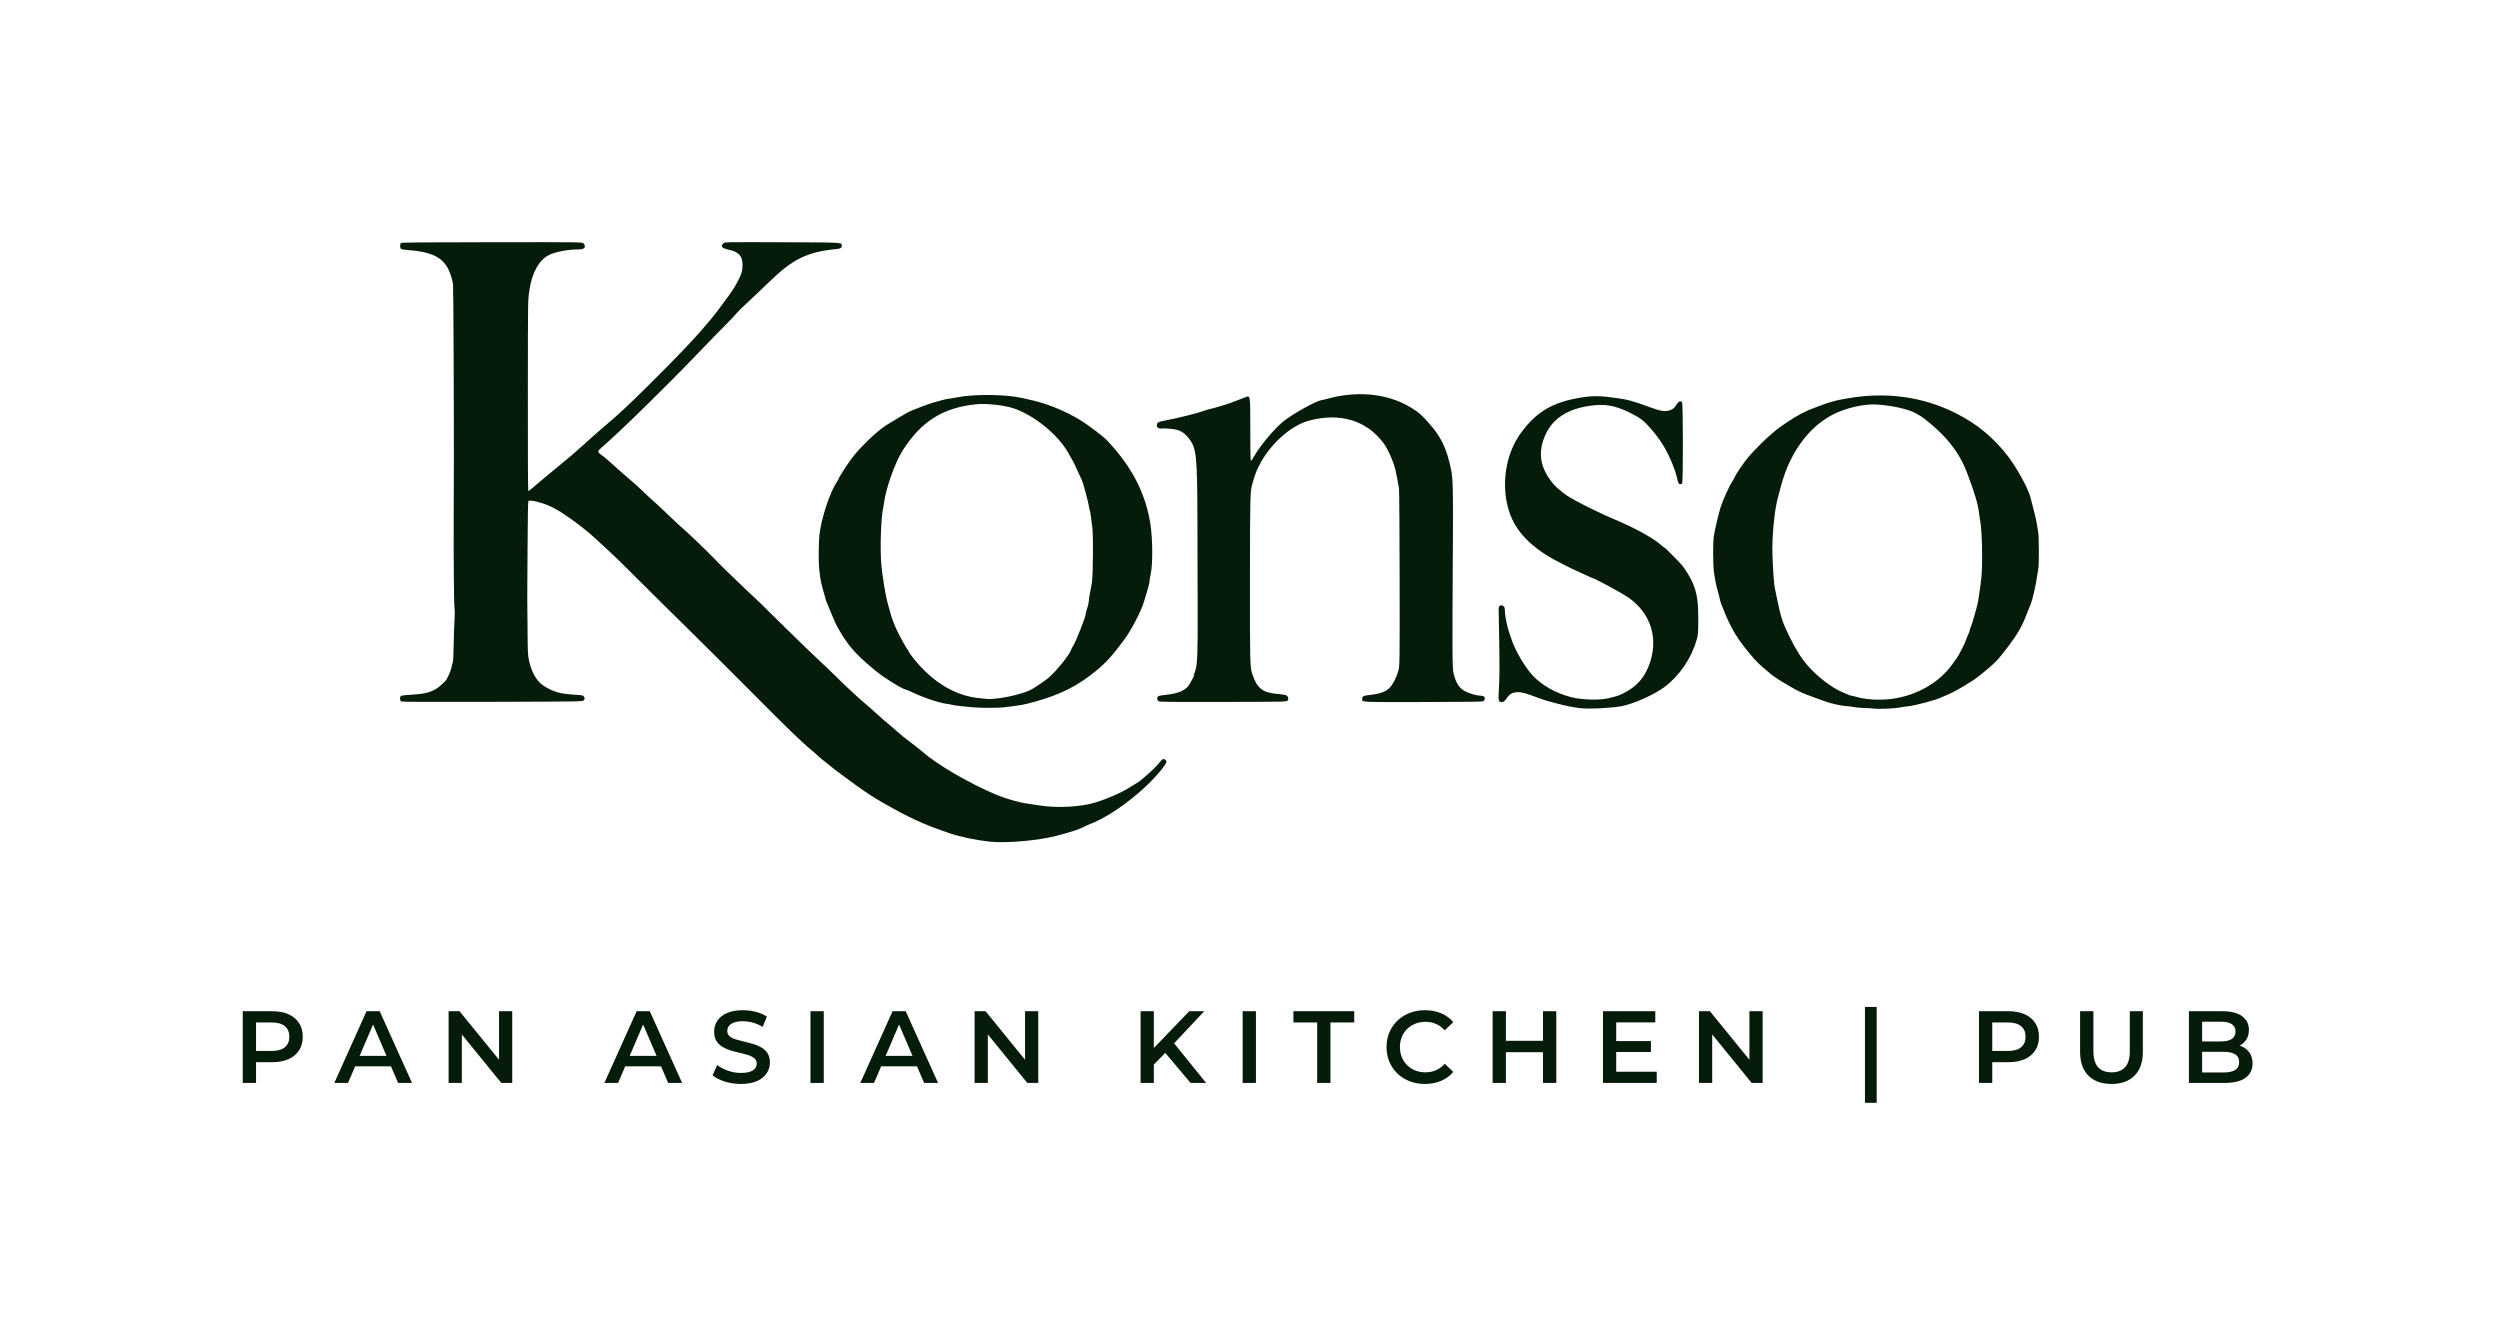
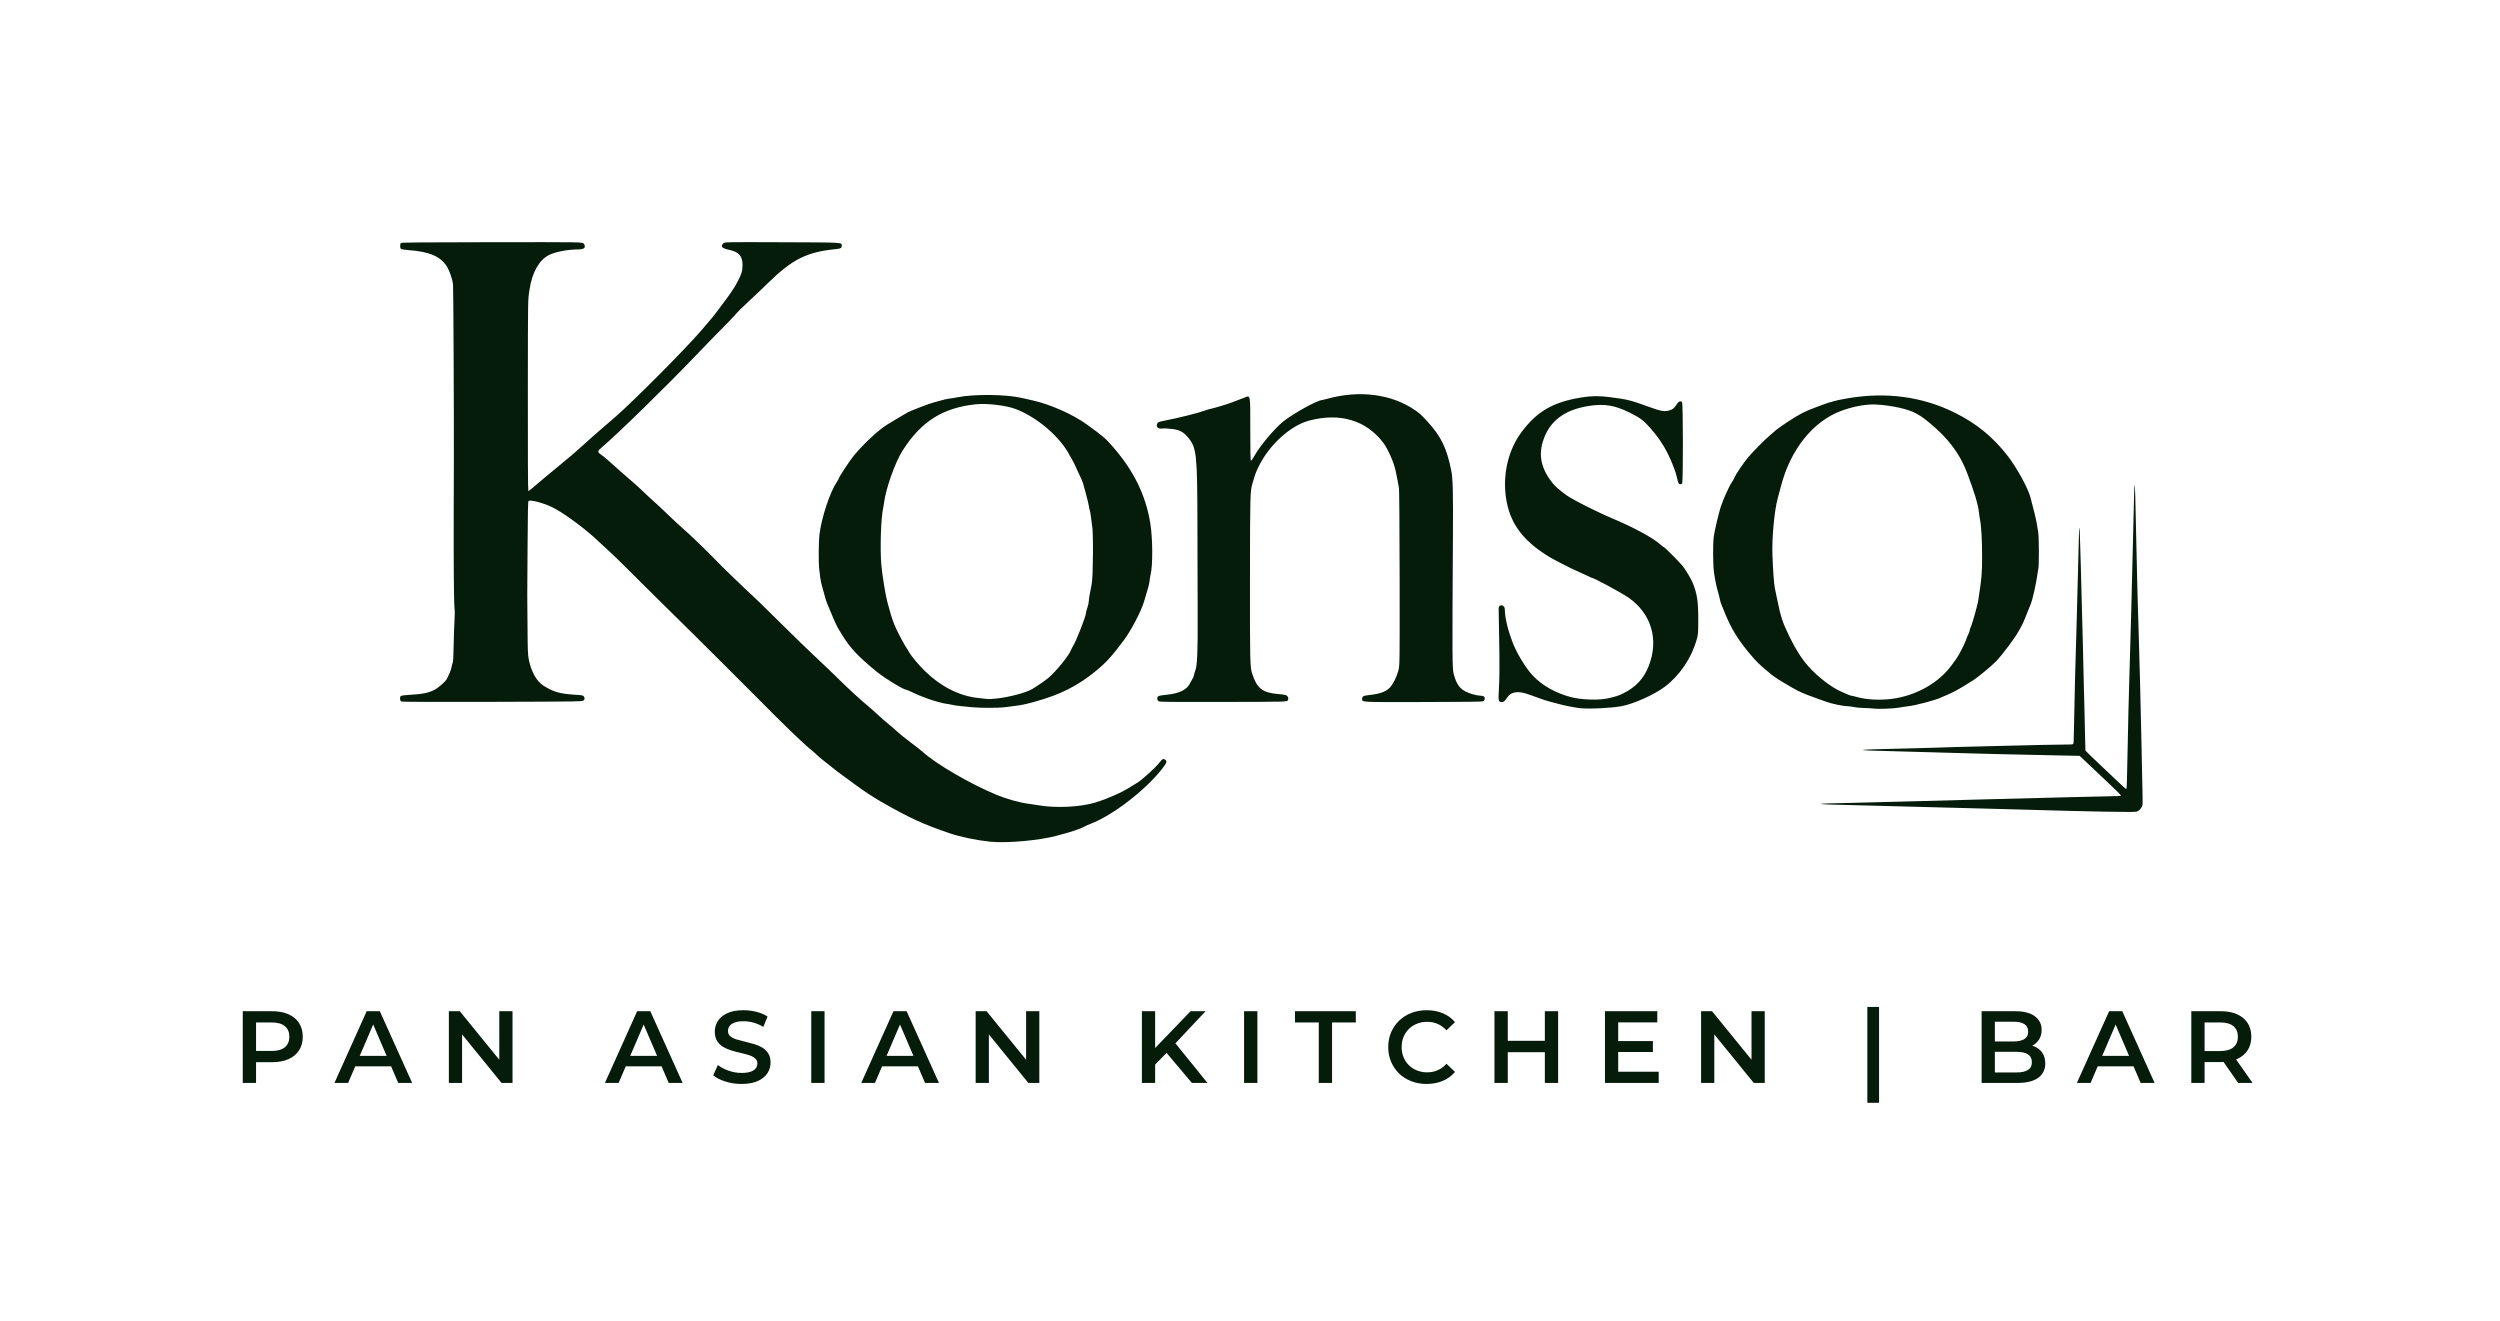
<svg xmlns="http://www.w3.org/2000/svg" viewBox="105 350 1070 565" width="1070" height="565">
  <path transform="translate(260 440)" fill="#051C0A" fill-rule="evenodd" d="M268.75 270.24 C262.92 269.63 256.16 268.23 251.43 266.63 C240.30 262.87 234.21 260.07 222.00 253.07 C218.72 251.19 214.41 248.34 211.02 245.82 C209.59 244.75 207.55 243.26 206.49 242.50 C204.03 240.75 200.64 238.15 199.48 237.12 C198.99 236.69 197.98 235.88 197.23 235.33 C196.49 234.77 195.37 233.83 194.76 233.22 C194.14 232.62 193.01 231.62 192.24 231.00 C188.63 228.09 180.80 220.53 168.58 208.16 C164.50 204.03 143.81 183.41 140.75 180.42 C135.58 175.37 119.15 159.11 113.14 153.10 C108.88 148.83 104.75 144.92 99.62 140.29 C93.80 135.02 85.47 129.03 81.12 126.98 C77.21 125.14 71.88 123.77 71.20 124.45 C70.98 124.67 70.88 129.57 70.80 144.19 C70.75 154.88 70.69 164.07 70.67 164.62 C70.66 165.18 70.67 167.65 70.71 170.12 C70.74 172.60 70.78 176.59 70.79 179.00 C70.84 188.48 70.92 190.38 71.36 192.47 C72.44 197.65 74.72 201.64 77.62 203.48 C81.96 206.22 84.67 206.97 91.69 207.39 C94.17 207.54 94.55 207.62 94.88 208.08 C95.36 208.77 95.35 209.08 94.81 209.73 C94.38 210.27 94.38 210.27 55.80 210.39 C29.46 210.46 17.06 210.42 16.73 210.24 C16.08 209.89 16.05 208.12 16.69 207.79 C16.93 207.67 18.59 207.49 20.38 207.39 C26.01 207.09 28.76 206.50 31.35 205.02 C32.88 204.14 35.59 201.74 36.11 200.80 C37.17 198.87 38.00 196.88 38.22 195.70 C38.35 194.97 38.60 194.04 38.76 193.62 C38.96 193.13 39.10 190.63 39.16 186.38 C39.21 182.80 39.37 178.12 39.51 175.97 C39.65 173.65 39.67 171.36 39.54 170.34 C39.26 168.08 39.12 151.52 39.19 127.25 C39.22 116.46 39.25 107.23 39.25 106.75 C39.30 85.97 39.05 32.92 38.90 31.75 C38.54 29.05 37.31 25.60 36.01 23.69 C33.28 19.63 28.58 17.69 19.96 17.06 C18.22 16.93 16.88 16.71 16.64 16.52 C16.14 16.10 16.12 14.42 16.62 14.00 C16.91 13.77 25.52 13.69 55.64 13.66 C94.29 13.62 94.29 13.62 94.77 14.22 C96.00 15.73 95.16 16.75 92.67 16.75 C88.03 16.76 82.76 17.75 79.98 19.14 C75.75 21.26 72.73 26.60 71.65 33.88 C70.92 38.81 70.97 35.84 70.92 75.75 C70.88 103.76 70.96 120.04 71.12 120.20 C71.17 120.25 72.05 119.58 73.06 118.71 C75.71 116.44 81.45 111.63 83.62 109.88 C88.21 106.16 91.39 103.44 94.75 100.37 C96.74 98.55 100.18 95.49 102.40 93.59 C104.61 91.68 107.25 89.40 108.27 88.52 C115.77 82.04 137.95 59.76 144.78 51.86 C149.53 46.37 150.24 45.51 152.51 42.48 C158.08 35.07 159.03 33.67 160.70 30.51 C162.37 27.33 162.79 25.95 162.81 23.50 C162.84 19.56 161.27 17.81 156.78 16.85 C153.94 16.24 153.29 15.44 154.57 14.16 C155.14 13.59 155.14 13.59 179.75 13.68 C206.85 13.78 205.25 13.68 205.25 15.28 C205.25 16.17 204.78 16.42 202.74 16.62 C190.52 17.80 184.19 20.92 174.14 30.73 C171.65 33.15 167.57 37.03 165.06 39.35 C162.55 41.68 160.50 43.68 160.50 43.79 C160.50 43.99 154.31 50.43 150.22 54.48 C149.17 55.52 146.07 58.74 143.32 61.62 C130.79 74.79 109.59 95.51 102.43 101.59 C100.67 103.09 100.64 103.50 102.25 104.58 C103.40 105.35 105.48 107.14 111.46 112.53 C112.74 113.68 114.66 115.34 115.71 116.21 C116.76 117.08 118.81 118.94 120.25 120.35 C121.69 121.76 123.83 123.74 125.00 124.76 C126.17 125.78 128.98 128.41 131.25 130.60 C133.52 132.79 136.12 135.21 137.04 135.98 C139.51 138.05 147.39 145.63 151.25 149.63 C153.11 151.56 155.64 154.09 156.88 155.24 C158.11 156.40 160.70 158.88 162.62 160.76 C164.55 162.63 166.57 164.53 167.12 164.98 C167.68 165.43 172.91 170.54 178.75 176.34 C184.60 182.13 191.80 189.12 194.75 191.85 C197.71 194.59 201.71 198.42 203.64 200.35 C207.24 203.95 213.52 209.74 215.99 211.74 C216.75 212.35 218.67 214.04 220.25 215.50 C221.83 216.96 224.08 218.93 225.25 219.88 C226.42 220.83 228.19 222.36 229.19 223.29 C230.19 224.21 232.78 226.29 234.94 227.91 C237.11 229.53 239.38 231.31 240.00 231.87 C245.76 237.08 260.12 245.43 271.46 250.17 C275.61 251.90 281.47 253.54 285.12 254.00 C286.23 254.14 288.06 254.42 289.21 254.62 C296.83 255.96 307.33 255.46 313.88 253.45 C319.27 251.79 325.28 249.12 328.88 246.77 C329.84 246.14 330.99 245.44 331.44 245.21 C333.28 244.26 339.45 238.70 341.26 236.37 C342.46 234.81 342.86 234.60 343.66 235.13 C344.65 235.77 344.40 236.51 342.23 239.25 C334.96 248.44 321.11 259.05 311.74 262.60 C310.85 262.93 309.61 263.49 308.99 263.85 C307.22 264.84 303.52 266.05 297.12 267.74 C289.48 269.76 275.75 270.96 268.75 270.24 Z M646.75 213.25 C645.99 213.14 644.19 213.03 642.75 213.02 C641.31 213.00 639.39 212.82 638.50 212.62 C637.61 212.43 636.31 212.26 635.62 212.25 C633.80 212.23 628.94 211.20 626.50 210.31 C625.33 209.89 622.97 209.04 621.25 208.42 C616.87 206.86 615.01 206.02 612.08 204.34 C606.88 201.34 604.33 199.71 602.83 198.44 C601.98 197.72 600.41 196.38 599.33 195.47 C598.26 194.55 596.70 193.04 595.87 192.09 C588.84 184.05 585.88 179.25 582.34 170.12 C582.12 169.57 581.80 168.77 581.62 168.34 C581.43 167.90 581.21 167.12 581.12 166.59 C581.03 166.06 580.70 164.72 580.38 163.62 C579.62 161.01 579.09 158.51 578.60 155.12 C578.13 151.91 578.08 142.48 578.51 139.50 C578.85 137.15 580.54 129.96 581.39 127.20 C582.34 124.15 585.03 118.14 586.24 116.39 C586.63 115.82 587.12 114.95 587.33 114.45 C587.96 112.93 591.29 108.01 593.30 105.62 C595.27 103.29 601.06 97.44 602.38 96.47 C602.79 96.16 603.74 95.33 604.50 94.62 C606.23 93.01 613.15 88.43 616.12 86.92 C618.35 85.80 619.59 85.27 622.25 84.29 C623.01 84.02 624.54 83.45 625.65 83.03 C626.77 82.61 628.19 82.15 628.81 82.02 C629.43 81.88 630.21 81.66 630.55 81.53 C630.90 81.40 633.13 80.95 635.52 80.53 C652.16 77.60 667.89 79.72 682.00 86.81 C691.12 91.39 698.09 97.12 704.31 105.15 C708.13 110.08 712.94 118.81 714.00 122.75 C715.39 127.90 716.54 132.66 716.74 134.06 C716.86 134.92 717.14 136.64 717.36 137.88 C717.72 139.92 717.74 152.91 717.38 153.49 C717.33 153.57 717.17 154.59 717.02 155.76 C716.51 159.71 714.90 166.85 714.13 168.59 C713.81 169.30 713.03 171.26 712.38 172.95 C710.43 178.04 708.65 181.16 704.76 186.38 C702.81 188.99 700.35 192.01 699.29 193.09 C697.36 195.07 691.13 200.21 689.50 201.17 C689.02 201.45 687.56 202.36 686.25 203.18 C683.29 205.06 680.15 206.72 677.89 207.62 C676.94 207.99 675.98 208.40 675.77 208.52 C673.96 209.51 664.99 211.91 661.75 212.27 C660.58 212.40 658.78 212.67 657.75 212.87 C655.50 213.30 648.67 213.54 646.75 213.25 Z M521.12 213.08 C518.44 212.75 514.07 211.88 512.03 211.27 C510.71 210.88 509.01 210.43 508.25 210.27 C507.49 210.12 505.36 209.42 503.50 208.73 C498.04 206.69 496.52 206.26 494.77 206.25 C492.64 206.25 491.20 206.94 490.16 208.46 C488.99 210.15 488.58 210.50 487.76 210.50 C486.38 210.50 486.22 209.87 486.49 205.61 C486.82 200.27 486.85 194.64 486.62 182.25 C486.51 176.27 486.42 170.99 486.42 170.53 C486.42 169.16 487.47 168.62 488.50 169.45 C488.98 169.83 489.06 170.18 489.12 172.01 C489.18 174.04 490.16 178.57 491.11 181.25 C491.33 181.87 491.79 183.20 492.14 184.22 C493.72 188.86 497.92 195.89 501.09 199.21 C505.12 203.43 510.73 206.60 517.25 208.33 C521.93 209.58 529.58 209.80 533.62 208.80 C537.49 207.84 537.82 207.73 539.88 206.70 C545.18 204.05 548.57 200.38 550.67 195.00 C555.04 183.80 551.83 172.77 542.21 165.93 C539.24 163.82 527.09 157.25 526.15 157.25 C526.10 157.25 524.52 156.52 522.63 155.63 C520.75 154.73 519.15 154.00 519.07 154.00 C518.77 154.00 509.91 149.45 508.29 148.47 C497.35 141.83 491.83 134.77 489.89 124.96 C487.80 114.37 490.18 103.03 496.18 94.98 C502.79 86.11 509.65 82.11 521.62 80.15 C526.92 79.29 530.44 79.37 538.05 80.53 C542.21 81.17 543.95 81.66 550.24 83.96 C555.79 86.00 557.35 86.28 559.55 85.64 C561.01 85.21 561.62 84.67 562.84 82.75 C563.48 81.74 564.42 81.47 564.92 82.15 C565.38 82.77 565.41 116.49 564.95 116.95 C564.79 117.11 564.40 117.25 564.11 117.25 C563.47 117.25 563.17 116.61 562.74 114.38 C562.32 112.22 560.48 107.46 558.69 103.89 C556.86 100.24 554.31 96.54 551.26 93.12 C548.31 89.81 547.00 88.84 542.38 86.55 C536.12 83.44 531.64 82.72 525.05 83.74 C514.28 85.42 507.88 90.43 505.26 99.25 C503.39 105.56 504.95 111.45 510.12 117.48 C511.35 118.92 515.45 122.16 517.21 123.08 C517.57 123.28 518.94 124.03 520.25 124.75 C523.44 126.51 531.20 130.26 534.76 131.75 C544.33 135.76 552.37 140.12 555.78 143.15 C556.46 143.76 557.10 144.25 557.21 144.25 C557.53 144.25 564.06 150.81 565.22 152.30 C566.53 153.98 568.79 157.78 569.47 159.44 C571.37 164.06 571.86 167.30 571.85 175.12 C571.84 181.18 571.82 181.45 571.15 183.84 C568.96 191.64 563.93 199.09 557.62 203.87 C553.16 207.26 544.30 211.25 539.00 212.25 C534.65 213.07 524.76 213.53 521.12 213.08 Z M261.62 212.74 C260.66 212.64 258.47 212.43 256.75 212.27 C255.03 212.11 252.99 211.81 252.21 211.61 C251.44 211.41 250.54 211.25 250.21 211.25 C249.37 211.25 244.43 209.92 242.38 209.14 C241.41 208.77 240.06 208.27 239.38 208.02 C238.69 207.77 237.03 207.04 235.69 206.41 C234.36 205.77 233.15 205.25 233.00 205.25 C231.79 205.25 223.91 200.47 220.34 197.57 C212.57 191.25 209.08 187.59 205.74 182.25 C203.39 178.49 203.02 177.77 201.48 174.17 C198.80 167.86 198.52 167.15 198.15 165.62 C197.95 164.80 197.44 163.01 197.03 161.65 C196.61 160.28 196.16 158.15 196.02 156.90 C195.88 155.65 195.69 154.01 195.59 153.25 C195.30 150.98 195.38 141.81 195.70 139.00 C196.57 131.57 200.20 120.61 203.29 116.08 C203.68 115.51 204.00 114.94 204.00 114.81 C204.00 114.29 208.49 107.43 210.25 105.25 C214.25 100.31 220.79 94.17 224.49 91.88 C226.91 90.37 232.89 86.81 233.63 86.43 C235.22 85.62 242.73 82.74 244.27 82.36 C245.15 82.14 246.72 81.70 247.75 81.39 C248.78 81.07 250.30 80.73 251.12 80.64 C251.95 80.54 253.69 80.26 255.00 80.00 C261.90 78.64 275.38 78.76 282.00 80.25 C283.31 80.54 285.58 81.05 287.06 81.39 C294.67 83.11 304.26 87.39 310.25 91.73 C317.28 96.83 318.13 97.56 321.47 101.41 C330.35 111.62 335.45 122.13 337.35 134.12 C338.37 140.62 338.44 151.80 337.47 155.88 C337.22 156.97 337.00 158.25 337.00 158.72 C337.00 159.55 336.32 162.08 334.59 167.66 C333.32 171.79 329.08 179.89 326.08 183.91 C321.24 190.43 318.57 193.41 314.59 196.72 C306.51 203.46 298.96 207.30 287.72 210.38 C283.53 211.53 282.47 211.74 278.38 212.27 C277.14 212.42 275.39 212.65 274.50 212.76 C272.55 213.02 264.08 213.00 261.62 212.74 Z M341.00 210.18 C340.28 209.82 340.07 208.85 340.56 208.17 C340.82 207.81 341.56 207.65 344.20 207.37 C349.86 206.78 352.94 205.26 354.38 202.36 C354.80 201.52 355.33 200.54 355.57 200.18 C355.81 199.81 356.00 199.30 356.00 199.04 C356.00 198.78 356.27 197.84 356.60 196.97 C357.44 194.73 357.68 188.80 357.60 172.00 C357.57 164.64 357.53 148.16 357.50 135.38 C357.44 104.02 357.19 101.68 353.43 97.17 C351.47 94.82 349.83 93.97 346.52 93.58 C344.93 93.40 343.16 93.31 342.59 93.40 C340.72 93.67 339.70 92.81 340.24 91.41 C340.49 90.76 340.84 90.57 342.50 90.24 C350.11 88.72 357.61 86.85 360.88 85.65 C361.84 85.30 362.80 85.01 363.02 85.01 C363.24 85.00 365.15 84.49 367.27 83.86 C370.65 82.86 372.65 82.15 377.55 80.21 C380.28 79.13 380.12 78.33 380.12 93.83 C380.12 103.61 380.20 107.11 380.41 107.18 C380.57 107.23 381.18 106.40 381.76 105.33 C384.17 100.93 390.42 93.46 394.37 90.28 C398.42 87.03 408.90 81.25 410.76 81.25 C410.93 81.25 411.81 81.04 412.72 80.78 C426.74 76.80 440.76 78.62 450.88 85.72 C452.79 87.06 453.45 87.68 456.03 90.51 C461.79 96.83 464.17 101.71 466.11 111.25 C466.83 114.78 466.97 120.01 466.85 139.75 C466.54 191.52 466.56 196.15 467.19 198.48 C468.63 203.85 470.32 205.65 475.34 207.15 C476.44 207.48 477.86 207.75 478.50 207.75 C479.13 207.75 479.85 207.90 480.10 208.07 C480.72 208.53 480.55 209.78 479.81 210.14 C479.40 210.35 472.17 210.44 454.22 210.47 C426.96 210.52 428.00 210.58 428.00 209.17 C428.00 208.05 428.50 207.75 430.75 207.51 C435.56 207.00 438.09 206.11 439.80 204.33 C441.18 202.90 442.71 199.92 443.44 197.25 C444.09 194.88 444.09 194.88 444.04 157.62 C444.01 137.14 443.89 119.76 443.77 119.00 C443.53 117.47 442.93 114.36 442.33 111.50 C441.59 107.96 439.06 102.21 437.13 99.62 C429.83 89.89 418.54 86.49 405.27 90.03 C397.30 92.16 388.23 100.41 383.73 109.62 C382.52 112.11 382.31 112.67 381.10 116.73 C380.05 120.28 380.02 121.30 379.99 157.41 C379.95 193.33 380.01 195.54 380.95 198.40 C382.97 204.52 385.27 206.40 391.50 206.99 C395.38 207.35 395.79 207.47 396.20 208.32 C396.47 208.88 396.47 209.12 396.20 209.69 C395.87 210.38 395.87 210.38 368.75 210.43 C347.43 210.48 341.49 210.42 341.00 210.18 Z M654.58 209.13 C665.19 207.80 675.15 202.11 680.65 194.22 C681.19 193.45 681.93 192.44 682.29 191.97 C683.22 190.79 685.85 185.68 686.46 183.88 C686.73 183.05 687.19 181.93 687.48 181.38 C687.77 180.84 688.00 180.16 688.00 179.88 C688.00 179.60 688.28 178.78 688.62 178.05 C689.17 176.88 691.39 168.93 691.65 167.25 C693.22 156.88 693.32 155.76 693.34 148.50 C693.36 141.68 693.01 135.15 692.49 132.75 C692.36 132.13 692.14 130.64 692.01 129.43 C691.62 125.88 690.01 120.50 686.87 112.28 C684.53 106.15 681.26 101.09 676.32 95.98 C673.63 93.20 668.64 88.99 666.85 87.99 C666.32 87.70 665.52 87.23 665.08 86.96 C662.14 85.17 654.57 83.48 647.88 83.13 C643.76 82.91 638.01 83.98 632.90 85.90 C620.88 90.44 611.35 102.38 607.27 118.02 C606.82 119.73 606.19 122.08 605.87 123.25 C604.46 128.34 603.35 140.06 603.60 147.25 C603.84 154.25 604.26 160.00 604.64 161.75 C604.84 162.64 605.27 164.73 605.60 166.38 C607.15 174.03 607.96 176.49 610.87 182.43 C613.63 188.07 616.10 191.95 619.06 195.27 C623.06 199.76 629.13 204.40 633.28 206.13 C634.16 206.50 635.35 207.02 635.92 207.28 C636.50 207.54 637.14 207.75 637.35 207.75 C637.56 207.75 638.72 208.03 639.93 208.37 C643.80 209.46 649.52 209.76 654.58 209.13 Z M271.29 208.99 C276.63 208.47 284.17 206.49 286.75 204.93 C289.08 203.53 292.52 201.16 293.78 200.08 C297.05 197.28 302.40 190.72 303.35 188.32 C303.62 187.66 304.02 186.84 304.26 186.50 C305.44 184.79 309.74 173.85 309.76 172.54 C309.76 172.17 310.04 171.09 310.38 170.12 C310.72 169.16 311.00 167.93 311.00 167.38 C311.00 166.50 311.31 164.66 312.26 159.86 C312.89 156.72 312.99 136.80 312.39 134.79 C312.33 134.56 312.15 133.21 312.00 131.79 C311.84 130.37 311.60 128.90 311.46 128.54 C311.31 128.17 311.11 127.26 311.01 126.50 C310.90 125.74 310.40 123.61 309.89 121.75 C309.38 119.89 308.80 117.80 308.61 117.09 C308.42 116.38 307.82 114.90 307.26 113.81 C306.71 112.71 305.86 110.88 305.38 109.75 C304.89 108.62 304.29 107.40 304.03 107.04 C303.77 106.67 303.27 105.78 302.90 105.06 C298.93 97.18 289.18 88.74 279.83 85.10 C275.72 83.51 267.39 82.52 262.50 83.05 C248.49 84.56 239.28 90.39 231.38 102.74 C228.13 107.81 224.10 119.14 223.36 125.28 C223.27 126.02 223.11 127.02 222.99 127.50 C222.07 131.29 221.62 144.77 222.19 151.50 C222.58 156.11 224.04 165.08 224.83 167.79 C225.17 168.94 225.61 170.55 225.82 171.38 C226.42 173.76 227.46 176.70 228.57 179.12 C229.66 181.51 232.56 186.87 233.11 187.50 C233.29 187.71 233.64 188.27 233.88 188.75 C234.78 190.53 238.08 194.51 241.06 197.40 C247.79 203.93 255.63 207.87 263.62 208.74 C265.00 208.89 266.46 209.05 266.88 209.09 C268.35 209.26 268.73 209.25 271.29 208.99 Z" />
-   <path transform="translate(195 775)" fill="#051C0A" fill-rule="nonzero" d="M13.90 38.50V7.80H26.50Q30.57 7.80 33.50 9.11Q36.42 10.42 38.00 12.87Q39.58 15.33 39.58 18.73Q39.58 22.09 38.00 24.54Q36.42 27.00 33.50 28.31Q30.57 29.62 26.50 29.62H17.05L19.59 26.99V38.50ZM19.59 27.59 17.05 24.81H26.27Q30.02 24.81 31.93 23.21Q33.84 21.62 33.84 18.73Q33.84 15.80 31.93 14.21Q30.02 12.61 26.27 12.61H17.05L19.59 9.83Z M53.08 38.50 66.88 7.80H72.51L86.35 38.50H80.39L68.53 10.84H70.81L58.95 38.50ZM59.46 31.39 60.98 26.92H77.55L79.11 31.39Z M102.00 38.50V7.80H106.69L125.93 31.45H123.59V7.80H129.24V38.50H124.55L105.31 14.85H107.66V38.50Z M168.67 38.50 182.48 7.80H188.11L201.95 38.50H195.98L184.12 10.84H186.40L174.54 38.50ZM175.05 31.39 176.58 26.92H193.14L194.70 31.39Z M227.09 38.93Q223.50 38.93 220.21 37.90Q216.92 36.87 214.97 35.24L216.97 30.83Q218.82 32.29 221.54 33.25Q224.25 34.21 227.10 34.21Q229.51 34.21 230.99 33.69Q232.48 33.17 233.18 32.26Q233.88 31.35 233.88 30.21Q233.88 28.81 232.88 27.96Q231.89 27.12 230.28 26.60Q228.67 26.08 226.72 25.65Q224.77 25.22 222.81 24.62Q220.86 24.03 219.25 23.08Q217.64 22.12 216.64 20.56Q215.65 18.99 215.65 16.53Q215.65 14.03 216.98 11.95Q218.31 9.87 221.05 8.62Q223.80 7.37 228.00 7.37Q230.77 7.37 233.49 8.06Q236.21 8.76 238.24 10.08L236.42 14.52Q234.37 13.27 232.19 12.68Q230.00 12.09 227.95 12.09Q225.62 12.09 224.13 12.66Q222.64 13.23 221.96 14.16Q221.28 15.10 221.28 16.27Q221.28 17.67 222.28 18.52Q223.28 19.36 224.89 19.86Q226.50 20.35 228.45 20.80Q230.40 21.25 232.35 21.82Q234.30 22.40 235.91 23.33Q237.52 24.26 238.52 25.83Q239.52 27.39 239.52 29.81Q239.52 32.27 238.16 34.35Q236.81 36.43 234.05 37.68Q231.30 38.93 227.09 38.93Z M256.88 38.50V7.80H262.57V38.50Z M278.21 38.50 292.02 7.80H297.65L311.49 38.50H305.52L293.66 10.84H295.94L284.08 38.50ZM284.59 31.39 286.12 26.92H302.68L304.24 31.39Z M327.13 38.50V7.80H331.82L351.06 31.45H348.72V7.80H354.38V38.50H349.69L330.45 14.85H332.79V38.50Z M403.22 31.27 402.92 24.50 419.00 7.80H425.43L412.06 22.02L408.88 25.49ZM398.17 38.50V7.80H403.84V38.50ZM419.57 38.50 407.78 24.51 411.55 20.34 426.23 38.50Z M441.85 38.50V7.80H447.54V38.50Z M473.75 38.50V12.62H463.58V7.80H489.62V12.62H479.44V38.50Z M519.84 38.93Q516.31 38.93 513.31 37.77Q510.31 36.61 508.10 34.48Q505.89 32.35 504.66 29.47Q503.43 26.59 503.43 23.15Q503.43 19.71 504.66 16.83Q505.89 13.95 508.12 11.82Q510.35 9.69 513.35 8.53Q516.35 7.37 519.88 7.37Q523.64 7.37 526.76 8.66Q529.88 9.95 532.01 12.47L528.34 15.98Q526.68 14.15 524.61 13.25Q522.55 12.34 520.14 12.34Q517.76 12.34 515.75 13.14Q513.75 13.93 512.27 15.38Q510.79 16.83 509.98 18.81Q509.17 20.78 509.17 23.15Q509.17 25.52 509.98 27.49Q510.79 29.47 512.27 30.92Q513.75 32.37 515.75 33.16Q517.76 33.96 520.14 33.96Q522.55 33.96 524.61 33.05Q526.68 32.15 528.34 30.28L532.01 33.79Q529.88 36.31 526.76 37.62Q523.64 38.93 519.84 38.93Z M570.40 38.50V7.80H576.09V38.50ZM548.84 38.50V7.80H554.53V38.50ZM554.06 25.35V20.47H570.83V25.35Z M596.07 38.50V7.80H618.47V12.59H601.74V33.71H619.08V38.50ZM601.31 25.25V20.58H616.59V25.25Z M637.16 38.50V7.80H641.85L661.09 31.45H658.75V7.80H664.41V38.50H659.72L640.47 14.85H642.82V38.50Z M708.20 47.01V5.96H713.22V47.01Z M757.00 38.50V7.80H769.61Q773.67 7.80 776.60 9.11Q779.53 10.42 781.10 12.87Q782.68 15.33 782.68 18.73Q782.68 22.09 781.10 24.54Q779.53 27.00 776.60 28.31Q773.67 29.62 769.61 29.62H760.15L762.69 26.99V38.50ZM762.69 27.59 760.15 24.81H769.37Q773.12 24.81 775.03 23.21Q776.94 21.62 776.94 18.73Q776.94 15.80 775.03 14.21Q773.12 12.61 769.37 12.61H760.15L762.69 9.83Z M813.71 38.93Q807.41 38.93 803.85 35.39Q800.28 31.84 800.28 25.11V7.80H805.98V24.91Q805.98 29.64 808.01 31.80Q810.05 33.96 813.76 33.96Q817.48 33.96 819.51 31.80Q821.55 29.64 821.55 24.91V7.80H827.14V25.11Q827.14 31.84 823.57 35.39Q820.01 38.93 813.71 38.93Z M846.86 38.50V7.80H861.23Q866.75 7.80 869.65 9.96Q872.54 12.13 872.54 15.79Q872.54 18.23 871.40 19.97Q870.26 21.71 868.35 22.65Q866.45 23.59 864.19 23.59L864.99 22.02Q867.60 22.02 869.65 22.96Q871.71 23.89 872.90 25.70Q874.10 27.51 874.10 30.15Q874.10 34.10 871.08 36.30Q868.05 38.50 862.11 38.50ZM852.52 34.01H861.77Q864.97 34.01 866.66 32.96Q868.36 31.91 868.36 29.62Q868.36 27.32 866.66 26.25Q864.97 25.18 861.77 25.18H852.09V20.74H860.59Q863.57 20.74 865.18 19.69Q866.80 18.64 866.80 16.52Q866.80 14.38 865.18 13.33Q863.57 12.29 860.59 12.29H852.52Z" />
+   <path transform="translate(260 440)" fill="#051C0A" fill-rule="evenodd" d="M745.54 257.39 C738.38 257.26 724.76 256.93 714.92 256.63 C711.26 256.52 706.75 256.39 704.90 256.35 C703.05 256.31 698.29 256.18 694.32 256.07 C690.35 255.96 684.32 255.80 680.93 255.72 C669.38 255.45 657.96 255.15 653.75 255.01 C651.43 254.93 646.77 254.81 643.38 254.74 C627.91 254.40 623.56 254.23 624.52 254.03 C625.03 253.91 627.56 253.84 638.26 253.61 C646.07 253.45 658.82 253.11 665.38 252.91 C671.47 252.71 676.68 252.57 693.62 252.15 C716.29 251.59 724.48 251.38 732.22 251.16 C736.23 251.05 741.88 250.93 744.77 250.88 C751.22 250.79 752.75 250.71 752.75 250.46 C752.75 250.26 750.73 248.26 746.70 244.47 C745.25 243.12 742.39 240.41 740.34 238.46 C738.29 236.50 736.26 234.59 735.83 234.21 L735.04 233.50 L729.71 233.40 C719.44 233.20 703.87 232.86 699.01 232.73 C696.31 232.66 691.77 232.53 688.92 232.46 C686.07 232.38 681.53 232.26 678.83 232.18 C669.33 231.89 659.45 231.62 655.99 231.54 C636.48 231.10 637.55 230.84 660.82 230.35 C664.48 230.28 669.09 230.15 671.05 230.07 C675.97 229.88 687.64 229.56 701.88 229.23 C708.47 229.07 716.49 228.88 719.70 228.81 C722.91 228.73 726.99 228.67 728.76 228.67 C731.63 228.67 732.01 228.64 732.26 228.42 C732.54 228.19 732.55 227.91 732.70 219.70 C732.97 205.43 733.25 194.33 733.77 177.66 C733.99 170.59 734.17 163.76 734.40 153.83 C734.74 139.28 734.83 136.41 734.96 136.20 C735.07 136.00 735.09 136.00 735.09 136.25 C735.10 136.40 735.19 139.30 735.30 142.69 C735.41 146.09 735.54 150.40 735.59 152.29 C735.63 154.18 735.76 159.04 735.87 163.08 C736.36 180.96 736.60 190.39 736.91 204.64 C736.99 208.03 737.08 211.68 737.13 212.76 C737.17 213.84 737.27 218.38 737.35 222.85 C737.42 227.32 737.52 231.09 737.56 231.21 C737.62 231.41 742.58 236.21 746.31 239.67 C746.96 240.28 748.16 241.41 748.97 242.19 C752.65 245.72 754.88 247.74 755.04 247.69 C755.26 247.62 755.35 245.10 755.55 233.99 C755.80 220.53 756.14 206.50 756.47 196.30 C756.66 190.54 756.97 179.63 757.17 171.63 C757.48 159.23 757.67 151.36 757.80 146.06 C758.40 120.17 758.49 117.20 758.66 117.66 C758.80 118.03 758.96 123.64 759.28 139.19 C759.39 144.89 759.58 153.03 759.69 157.27 C759.80 161.51 759.93 166.43 759.97 168.20 C760.02 169.97 760.14 174.20 760.26 177.59 C760.46 183.72 760.80 195.90 760.95 202.18 C760.99 203.99 761.12 209.35 761.23 214.10 C761.34 218.84 761.50 225.80 761.58 229.58 C761.66 233.36 761.79 239.70 761.87 243.66 C762.12 255.35 762.14 254.40 761.68 255.33 C761.22 256.26 760.29 257.14 759.51 257.37 C758.89 257.56 755.73 257.56 745.54 257.39 Z" />
+   <path transform="translate(195 775)" fill="#051C0A" fill-rule="nonzero" d="M13.90 38.50V7.80H26.50Q30.57 7.80 33.50 9.11Q36.42 10.42 38.00 12.87Q39.58 15.33 39.58 18.73Q39.58 22.09 38.00 24.54Q36.42 27.00 33.50 28.31Q30.57 29.62 26.50 29.62H17.05L19.59 26.99V38.50ZM19.59 27.59 17.05 24.81H26.27Q30.02 24.81 31.93 23.21Q33.84 21.62 33.84 18.73Q33.84 15.80 31.93 14.21Q30.02 12.61 26.27 12.61H17.05L19.59 9.83Z M53.14 38.50 66.94 7.80H72.57L86.41 38.50H80.44L68.59 10.84H70.86L59.00 38.50ZM59.52 31.39 61.04 26.92H77.61L79.17 31.39Z M102.11 38.50V7.80H106.80L126.04 31.45H123.70V7.80H129.36V38.50H124.67L105.43 14.85H107.77V38.50Z M168.90 38.50 182.70 7.80H188.33L202.17 38.50H196.21L184.35 10.84H186.63L174.77 38.50ZM175.28 31.39 176.80 26.92H193.37L194.93 31.39Z M227.37 38.93Q223.78 38.93 220.49 37.90Q217.20 36.87 215.26 35.24L217.25 30.83Q219.10 32.29 221.82 33.25Q224.54 34.21 227.38 34.21Q229.79 34.21 231.28 33.69Q232.76 33.17 233.46 32.26Q234.16 31.35 234.16 30.21Q234.16 28.81 233.17 27.96Q232.17 27.12 230.56 26.60Q228.95 26.08 227.00 25.65Q225.05 25.22 223.10 24.62Q221.14 24.03 219.53 23.08Q217.92 22.12 216.93 20.56Q215.93 18.99 215.93 16.53Q215.93 14.03 217.26 11.95Q218.60 9.87 221.34 8.62Q224.08 7.37 228.28 7.37Q231.05 7.37 233.77 8.06Q236.49 8.76 238.52 10.08L236.71 14.52Q234.65 13.27 232.47 12.68Q230.29 12.09 228.23 12.09Q225.90 12.09 224.41 12.66Q222.92 13.23 222.24 14.16Q221.57 15.10 221.57 16.27Q221.57 17.67 222.56 18.52Q223.56 19.36 225.17 19.86Q226.78 20.35 228.73 20.80Q230.69 21.25 232.64 21.82Q234.59 22.40 236.20 23.33Q237.80 24.26 238.80 25.83Q239.80 27.39 239.80 29.81Q239.80 32.27 238.45 34.35Q237.09 36.43 234.34 37.68Q231.58 38.93 227.37 38.93Z M257.22 38.50V7.80H262.91V38.50Z M278.61 38.50 292.41 7.80H298.04L311.88 38.50H305.92L294.06 10.84H296.34L284.48 38.50ZM284.99 31.39 286.51 26.92H303.08L304.64 31.39Z M327.58 38.50V7.80H332.27L351.51 31.45H349.17V7.80H354.83V38.50H350.14L330.90 14.85H333.24V38.50Z M403.79 31.27 403.49 24.50 419.57 7.80H425.99L412.63 22.02L409.44 25.49ZM398.73 38.50V7.80H404.40V38.50ZM420.13 38.50 408.35 24.51 412.12 20.34 426.80 38.50Z M442.47 38.50V7.80H448.16V38.50Z M474.43 38.50V12.62H464.25V7.80H490.29V12.62H480.12V38.50Z M520.58 38.93Q517.05 38.93 514.05 37.77Q511.04 36.61 508.84 34.48Q506.63 32.35 505.40 29.47Q504.16 26.59 504.16 23.15Q504.16 19.71 505.40 16.83Q506.63 13.95 508.86 11.82Q511.08 9.69 514.08 8.53Q517.09 7.37 520.62 7.37Q524.37 7.37 527.49 8.66Q530.62 9.95 532.75 12.47L529.08 15.98Q527.41 14.15 525.35 13.25Q523.28 12.34 520.88 12.34Q518.49 12.34 516.49 13.14Q514.48 13.93 513.01 15.38Q511.53 16.83 510.72 18.81Q509.90 20.78 509.90 23.15Q509.90 25.52 510.72 27.49Q511.53 29.47 513.01 30.92Q514.48 32.37 516.49 33.16Q518.49 33.96 520.88 33.96Q523.28 33.96 525.35 33.05Q527.41 32.15 529.08 30.28L532.75 33.79Q530.62 36.31 527.49 37.62Q524.37 38.93 520.58 38.93Z M571.19 38.50V7.80H576.88V38.50ZM549.63 38.50V7.80H555.33V38.50ZM554.85 25.35V20.47H571.62V25.35Z M596.92 38.50V7.80H619.32V12.59H602.59V33.71H619.92V38.50ZM602.15 25.25V20.58H617.44V25.25Z M638.07 38.50V7.80H642.75L662.00 31.45H659.65V7.80H665.31V38.50H660.62L641.38 14.85H643.72V38.50Z M709.22 47.01V5.96H714.24V47.01Z M758.13 38.50V7.80H772.51Q778.03 7.80 780.92 9.96Q783.82 12.13 783.82 15.79Q783.82 18.23 782.67 19.97Q781.53 21.71 779.63 22.65Q777.73 23.59 775.47 23.59L776.27 22.02Q778.87 22.02 780.93 22.96Q782.98 23.89 784.18 25.70Q785.38 27.51 785.38 30.15Q785.38 34.10 782.35 36.30Q779.33 38.50 773.39 38.50ZM763.80 34.01H773.05Q776.25 34.01 777.94 32.96Q779.64 31.91 779.64 29.62Q779.64 27.32 777.94 26.25Q776.25 25.18 773.05 25.18H763.37V20.74H771.87Q774.85 20.74 776.46 19.69Q778.07 18.64 778.07 16.52Q778.07 14.38 776.46 13.33Q774.85 12.29 771.87 12.29H763.80Z M798.90 38.50 812.71 7.80H818.34L832.18 38.50H826.21L814.35 10.84H816.63L804.77 38.50ZM805.28 31.39 806.81 26.92H823.37L824.94 31.39Z M847.88 38.50V7.80H860.43Q866.57 7.80 870.06 10.70Q873.56 13.61 873.56 18.73Q873.56 22.09 871.98 24.52Q870.40 26.95 867.48 28.26Q864.55 29.56 860.48 29.56H851.03L853.57 26.99V38.50ZM867.94 38.50 860.16 27.35H866.28L874.10 38.50ZM853.57 27.59 851.03 24.85H860.24Q864.00 24.85 865.91 23.23Q867.82 21.62 867.82 18.73Q867.82 15.80 865.91 14.21Q864.00 12.61 860.24 12.61H851.03L853.57 9.83Z" />
</svg>
